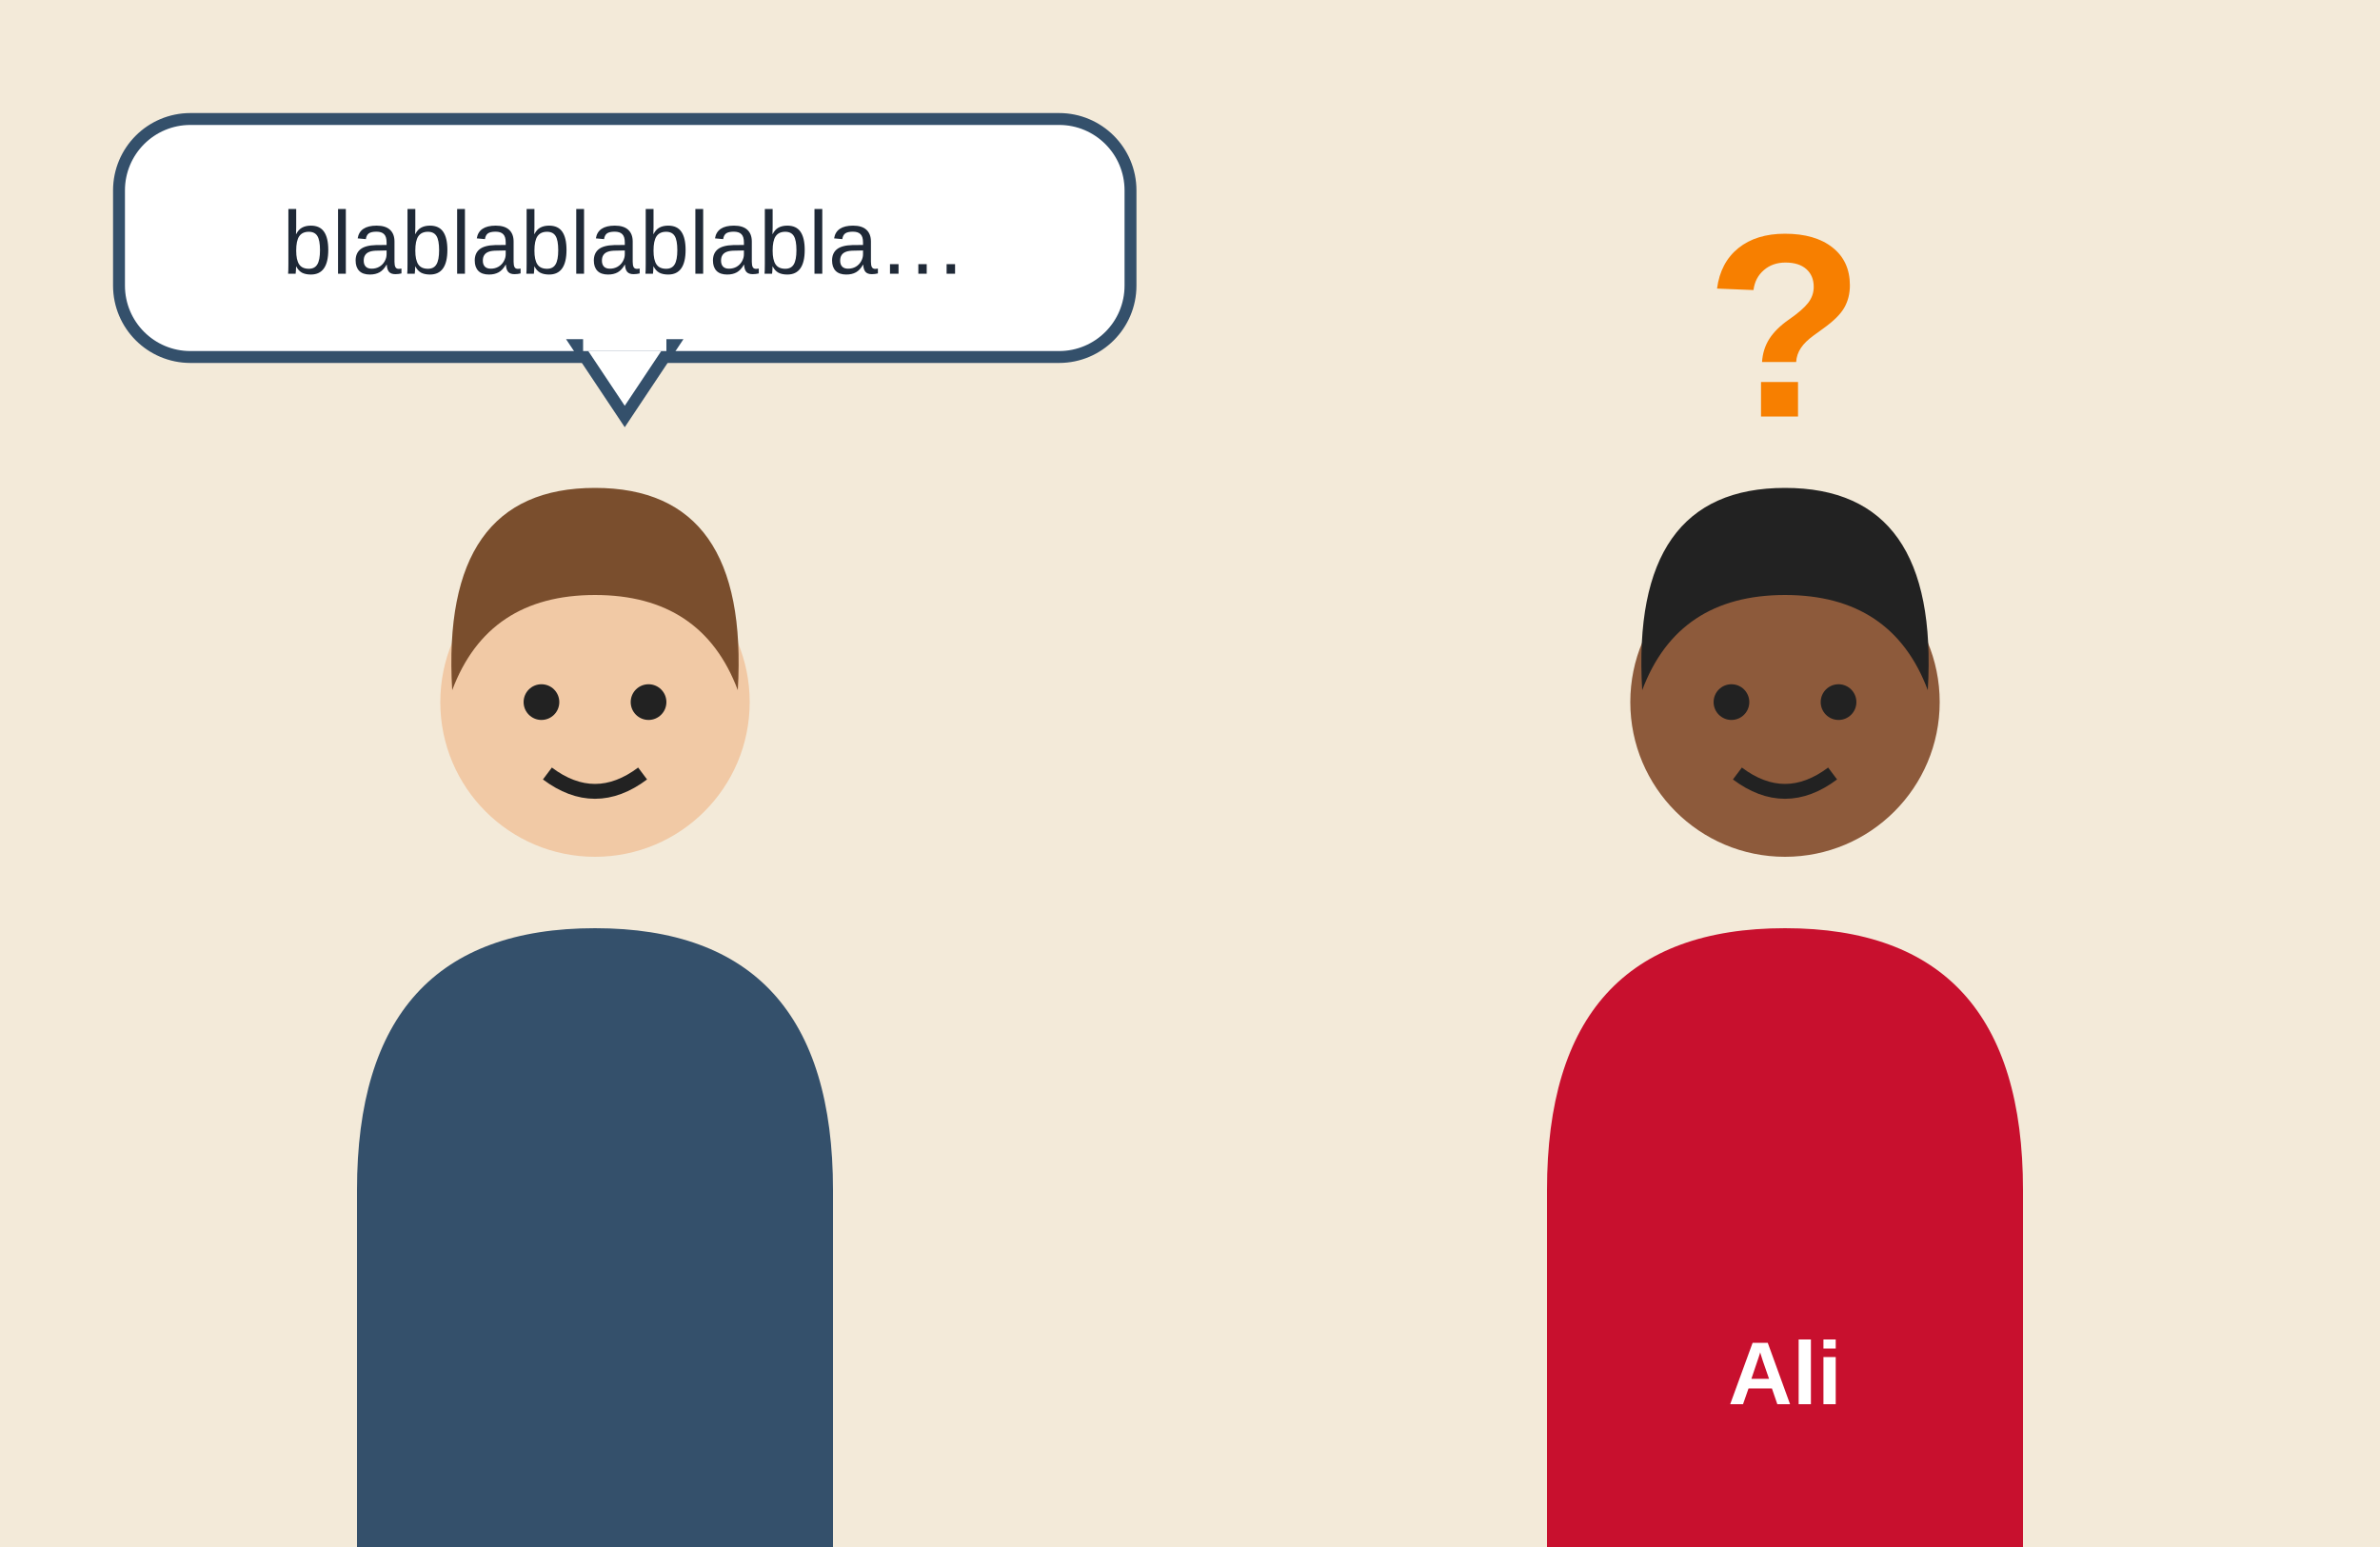
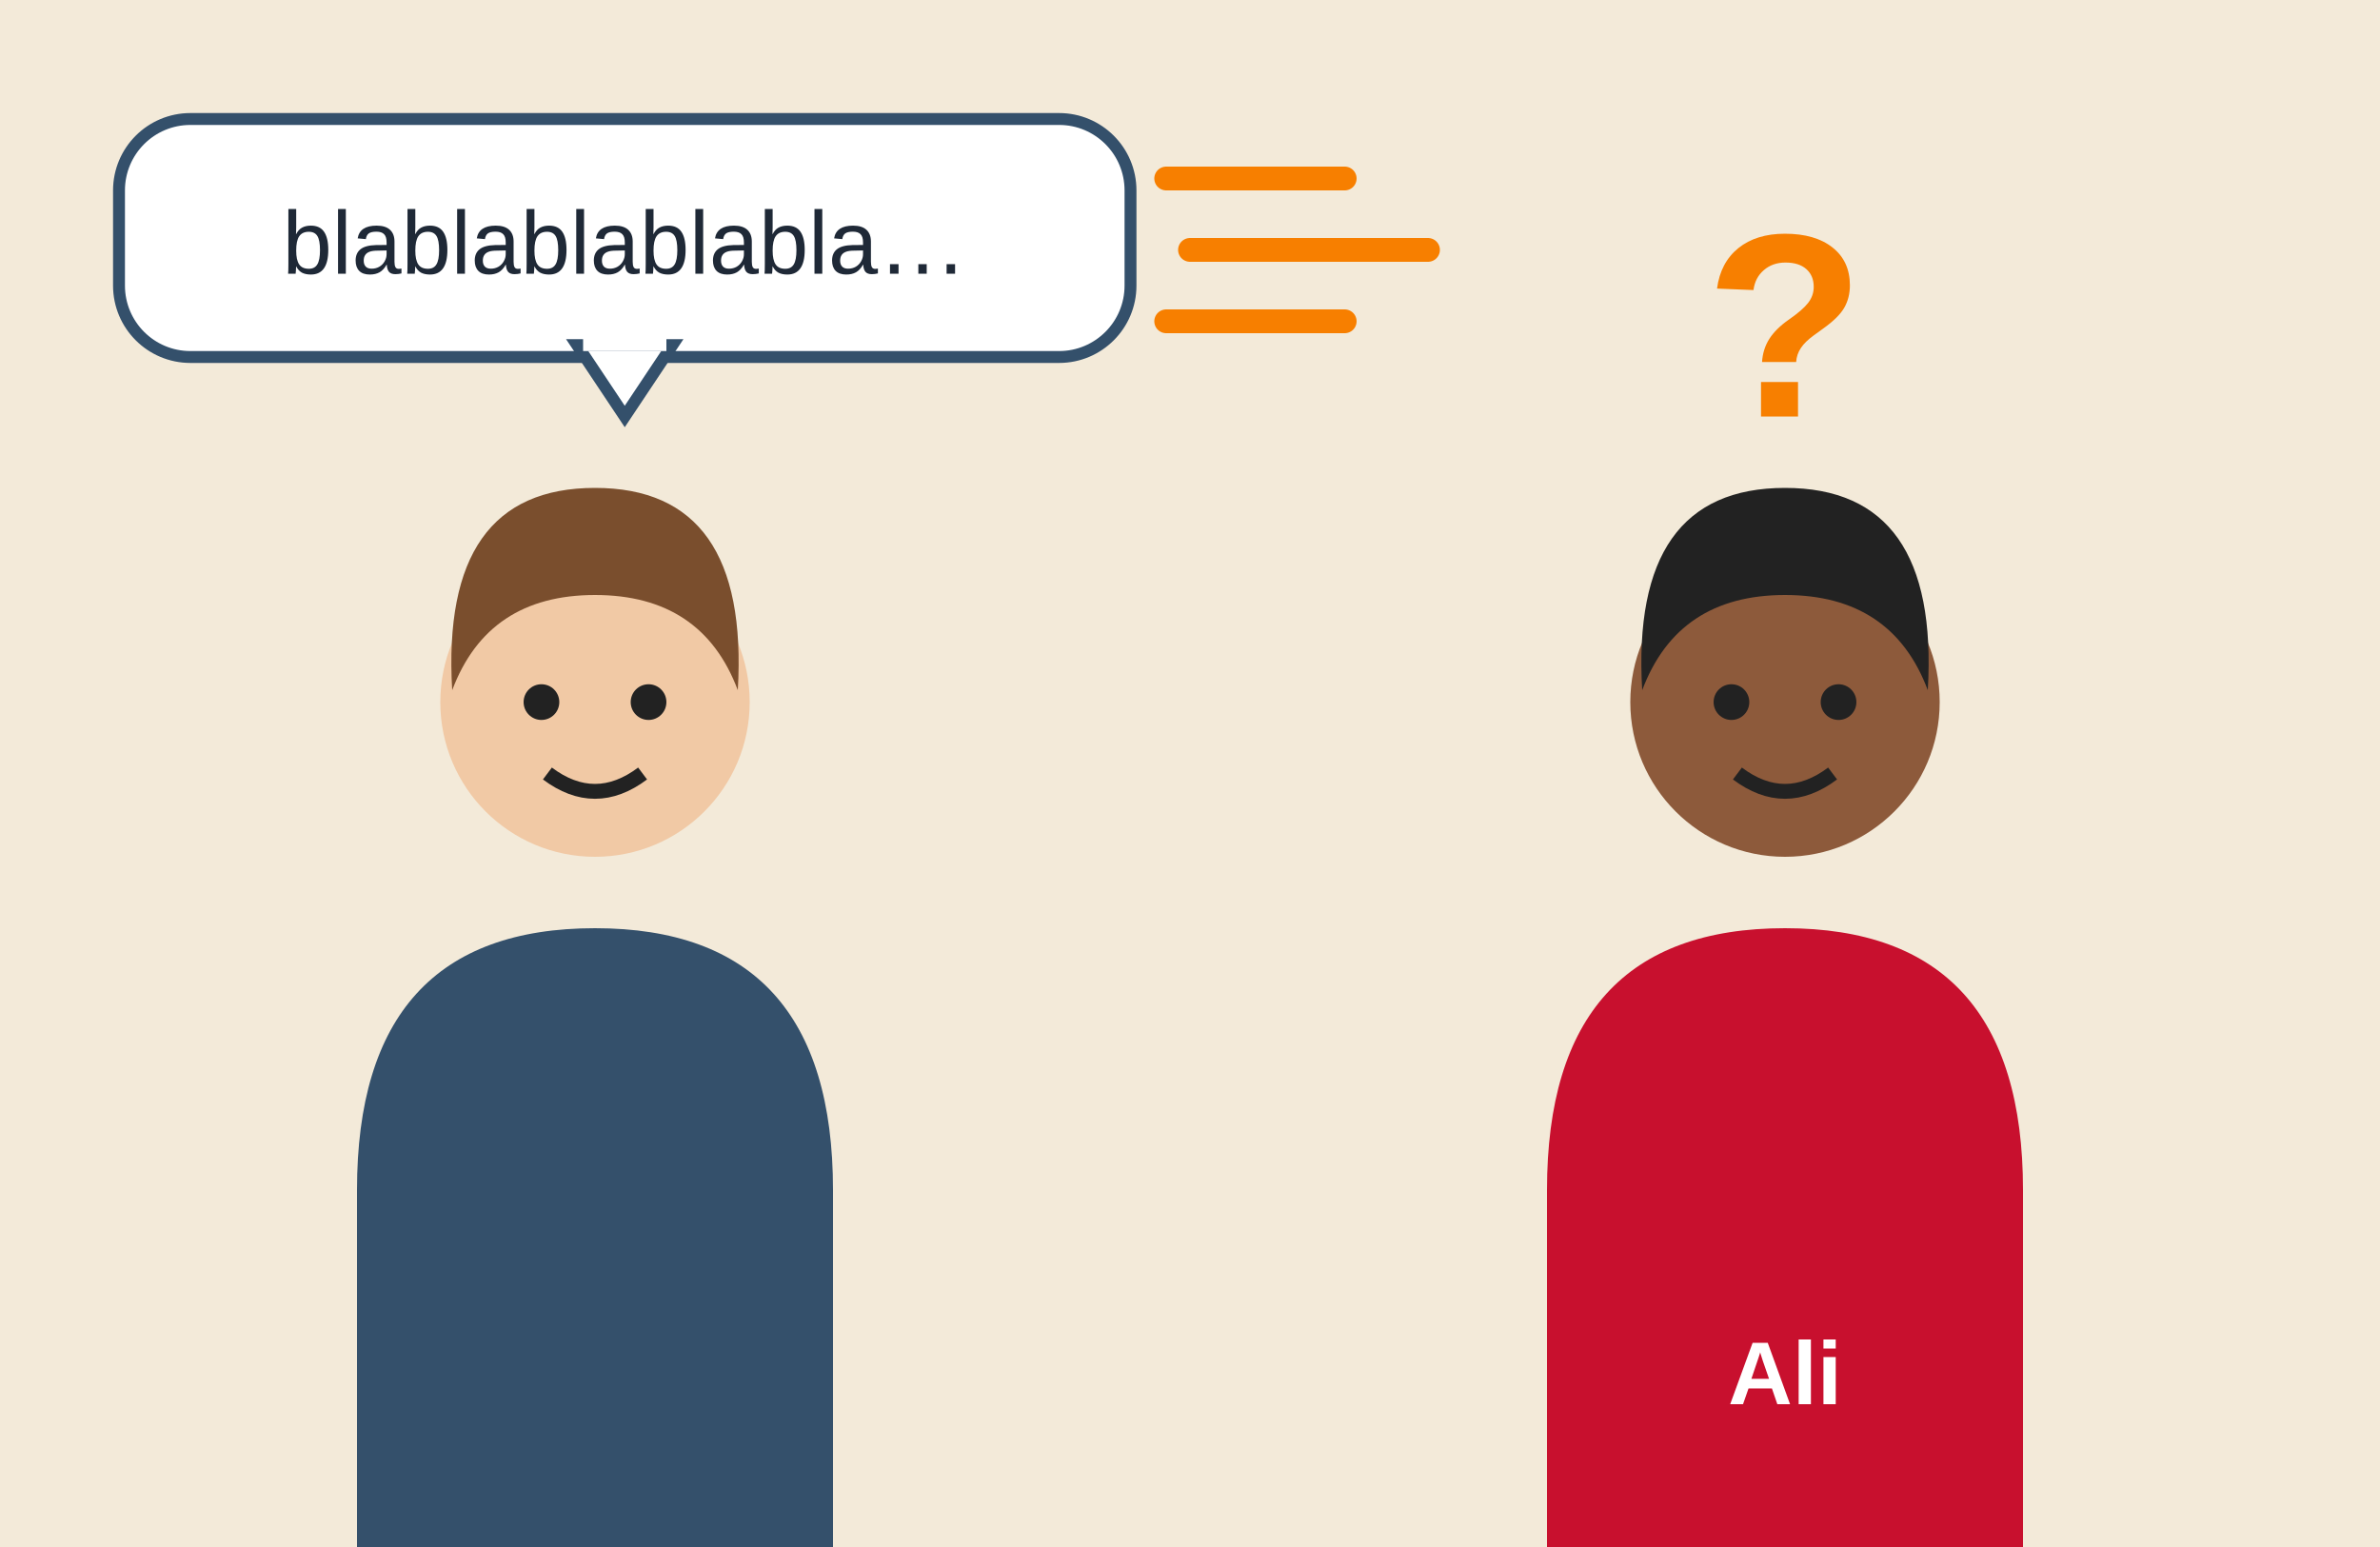
<svg xmlns="http://www.w3.org/2000/svg" viewBox="0 0 400 260" role="img" font-family="Arial, sans-serif">
  <rect width="400" height="260" fill="#f3ead9" />
  <path d="M60 260v-60q0-44 40-44t40 44v60z" fill="#34506b" />
  <circle cx="100" cy="118" r="26" fill="#f1c9a5" />
  <path d="M76 116q-2-34 24-34t24 34q-6-16-24-16t-24 16z" fill="#7a4e2d" />
  <circle cx="91" cy="118" r="3" fill="#222" />
  <circle cx="109" cy="118" r="3" fill="#222" />
  <path d="M92 130q8 6 16 0" stroke="#222" stroke-width="2.5" fill="none" />
  <path d="M260 260v-60q0-44 40-44t40 44v60z" fill="#c8102e" />
  <circle cx="300" cy="118" r="26" fill="#8d5a3b" />
  <path d="M276 116q-2-34 24-34t24 34q-6-16-24-16t-24 16z" fill="#222" />
  <circle cx="291" cy="118" r="3" fill="#222" />
  <circle cx="309" cy="118" r="3" fill="#222" />
  <path d="M292 130q8 6 16 0" stroke="#222" stroke-width="2.5" fill="none" />
  <rect x="20" y="20" width="170" height="40" rx="12" fill="#fff" stroke="#34506b" stroke-width="2" />
  <path d="M97.0 58l8 12 8-12z" fill="#fff" stroke="#34506b" stroke-width="2" />
  <rect x="98.0" y="54" width="14" height="5" fill="#fff" />
  <text x="105.0" y="46" font-size="15" fill="#1f2937" text-anchor="middle">blablablablabla…</text>
+   <path d="M196 30h30M200 42h40M196 54h30" stroke="#f77f00" stroke-width="4" stroke-linecap="round" />
  <text x="300" y="70" font-size="44" font-weight="bold" fill="#f77f00" text-anchor="middle">?</text>
  <text x="300" y="236" font-size="15" fill="#fff" text-anchor="middle" font-weight="bold">Ali</text>
</svg>
